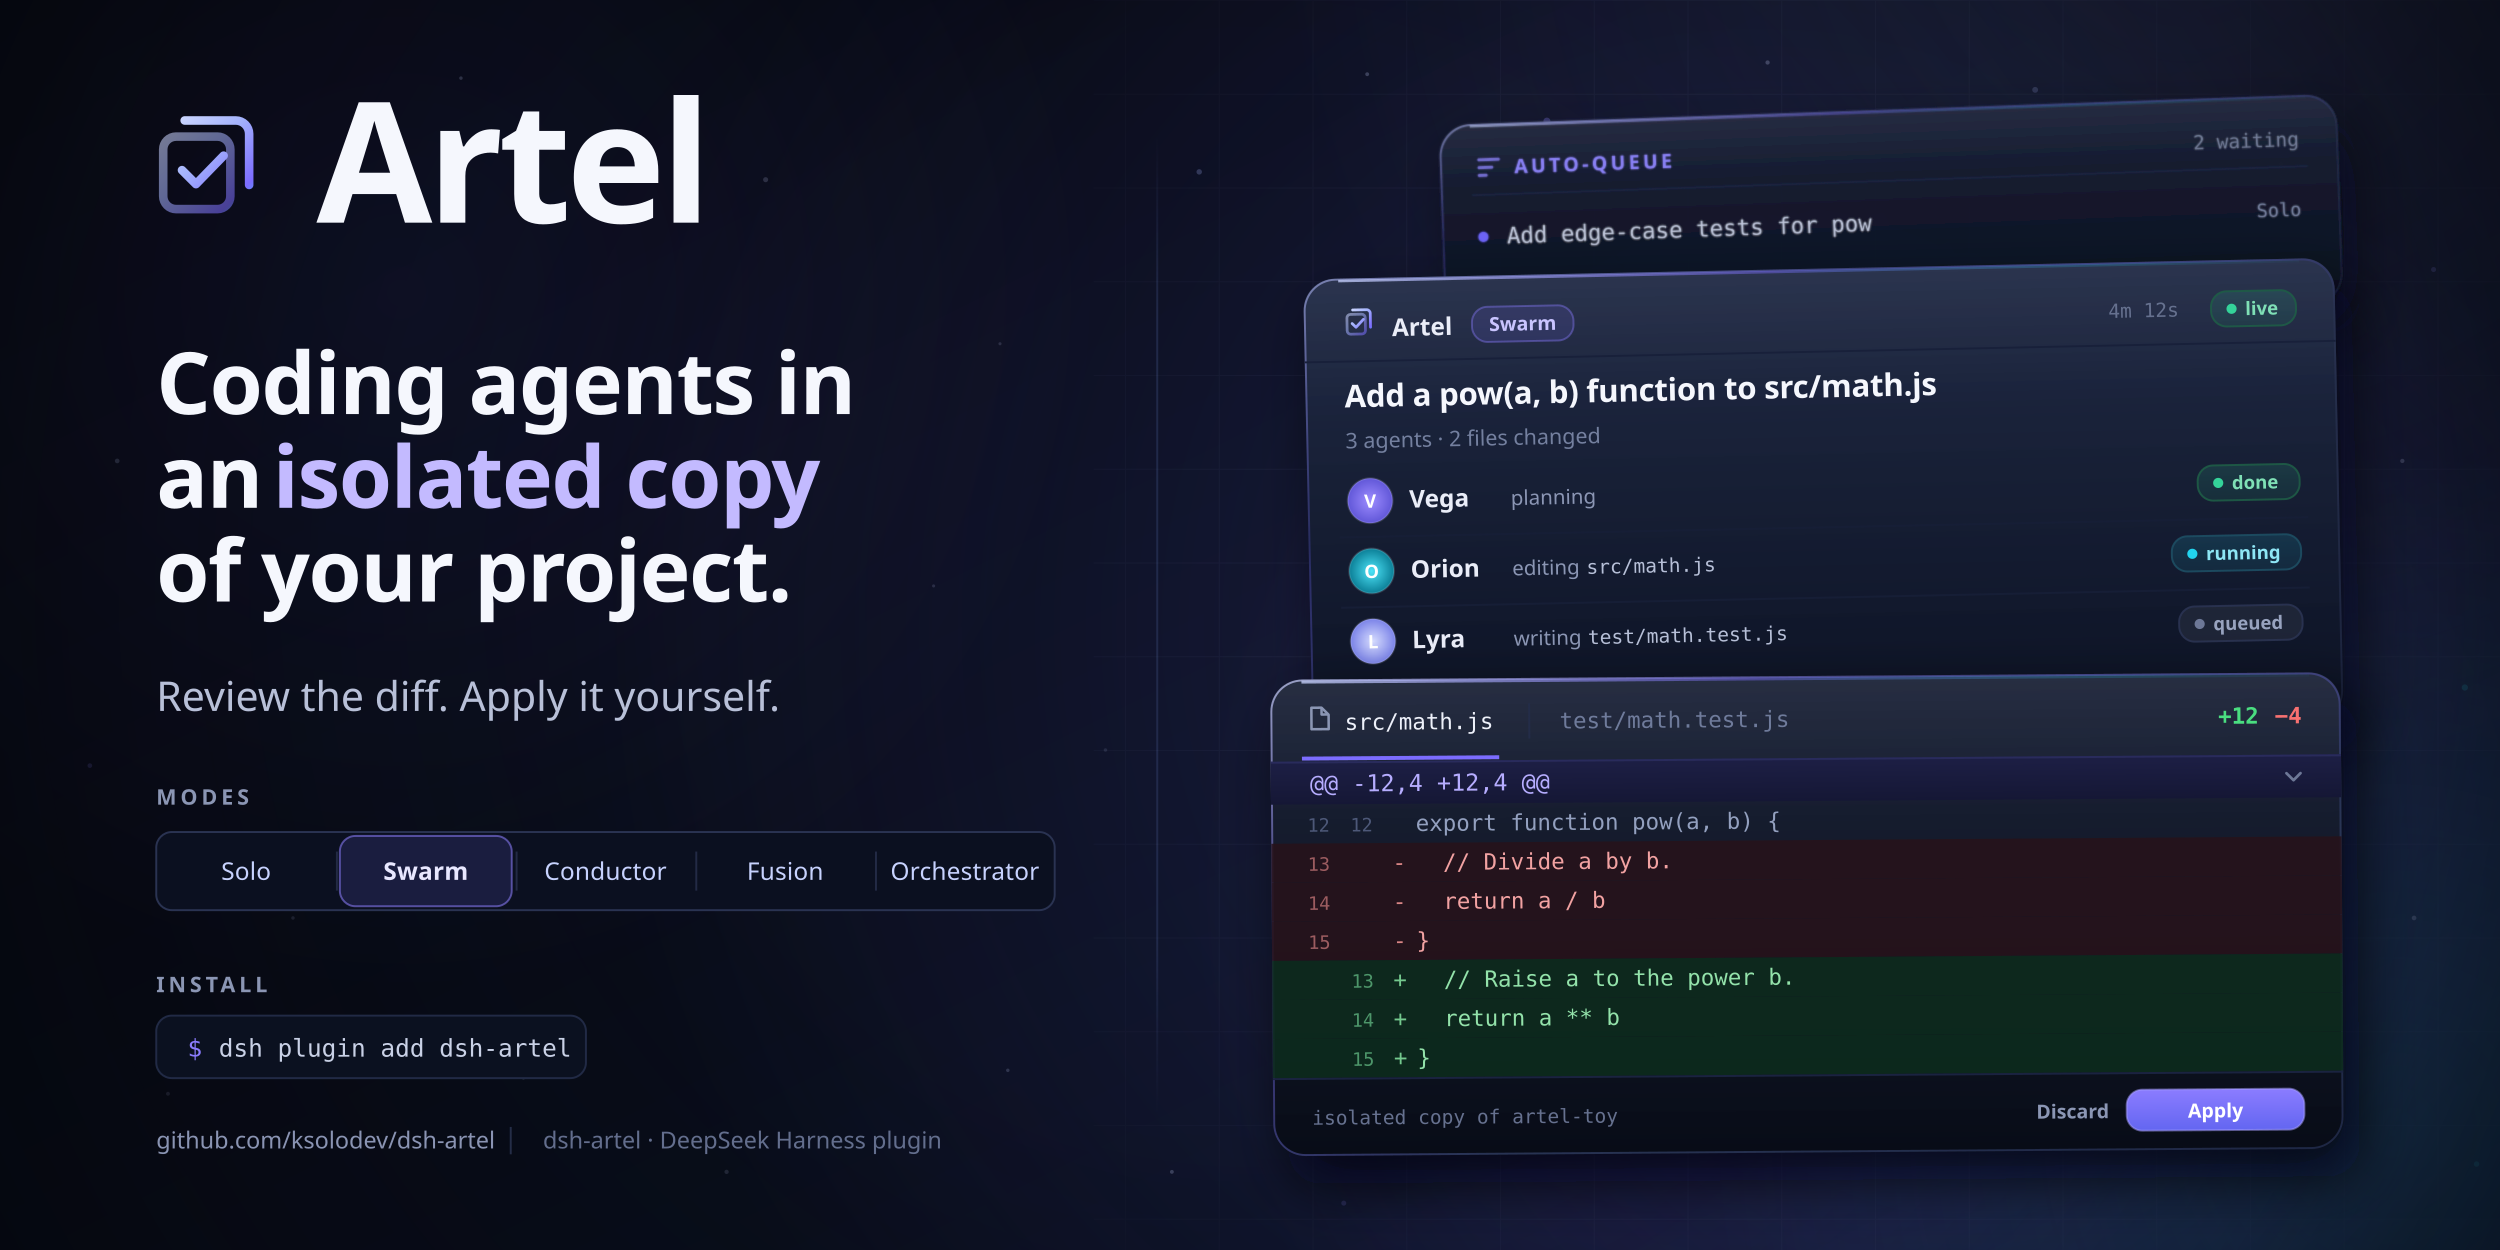
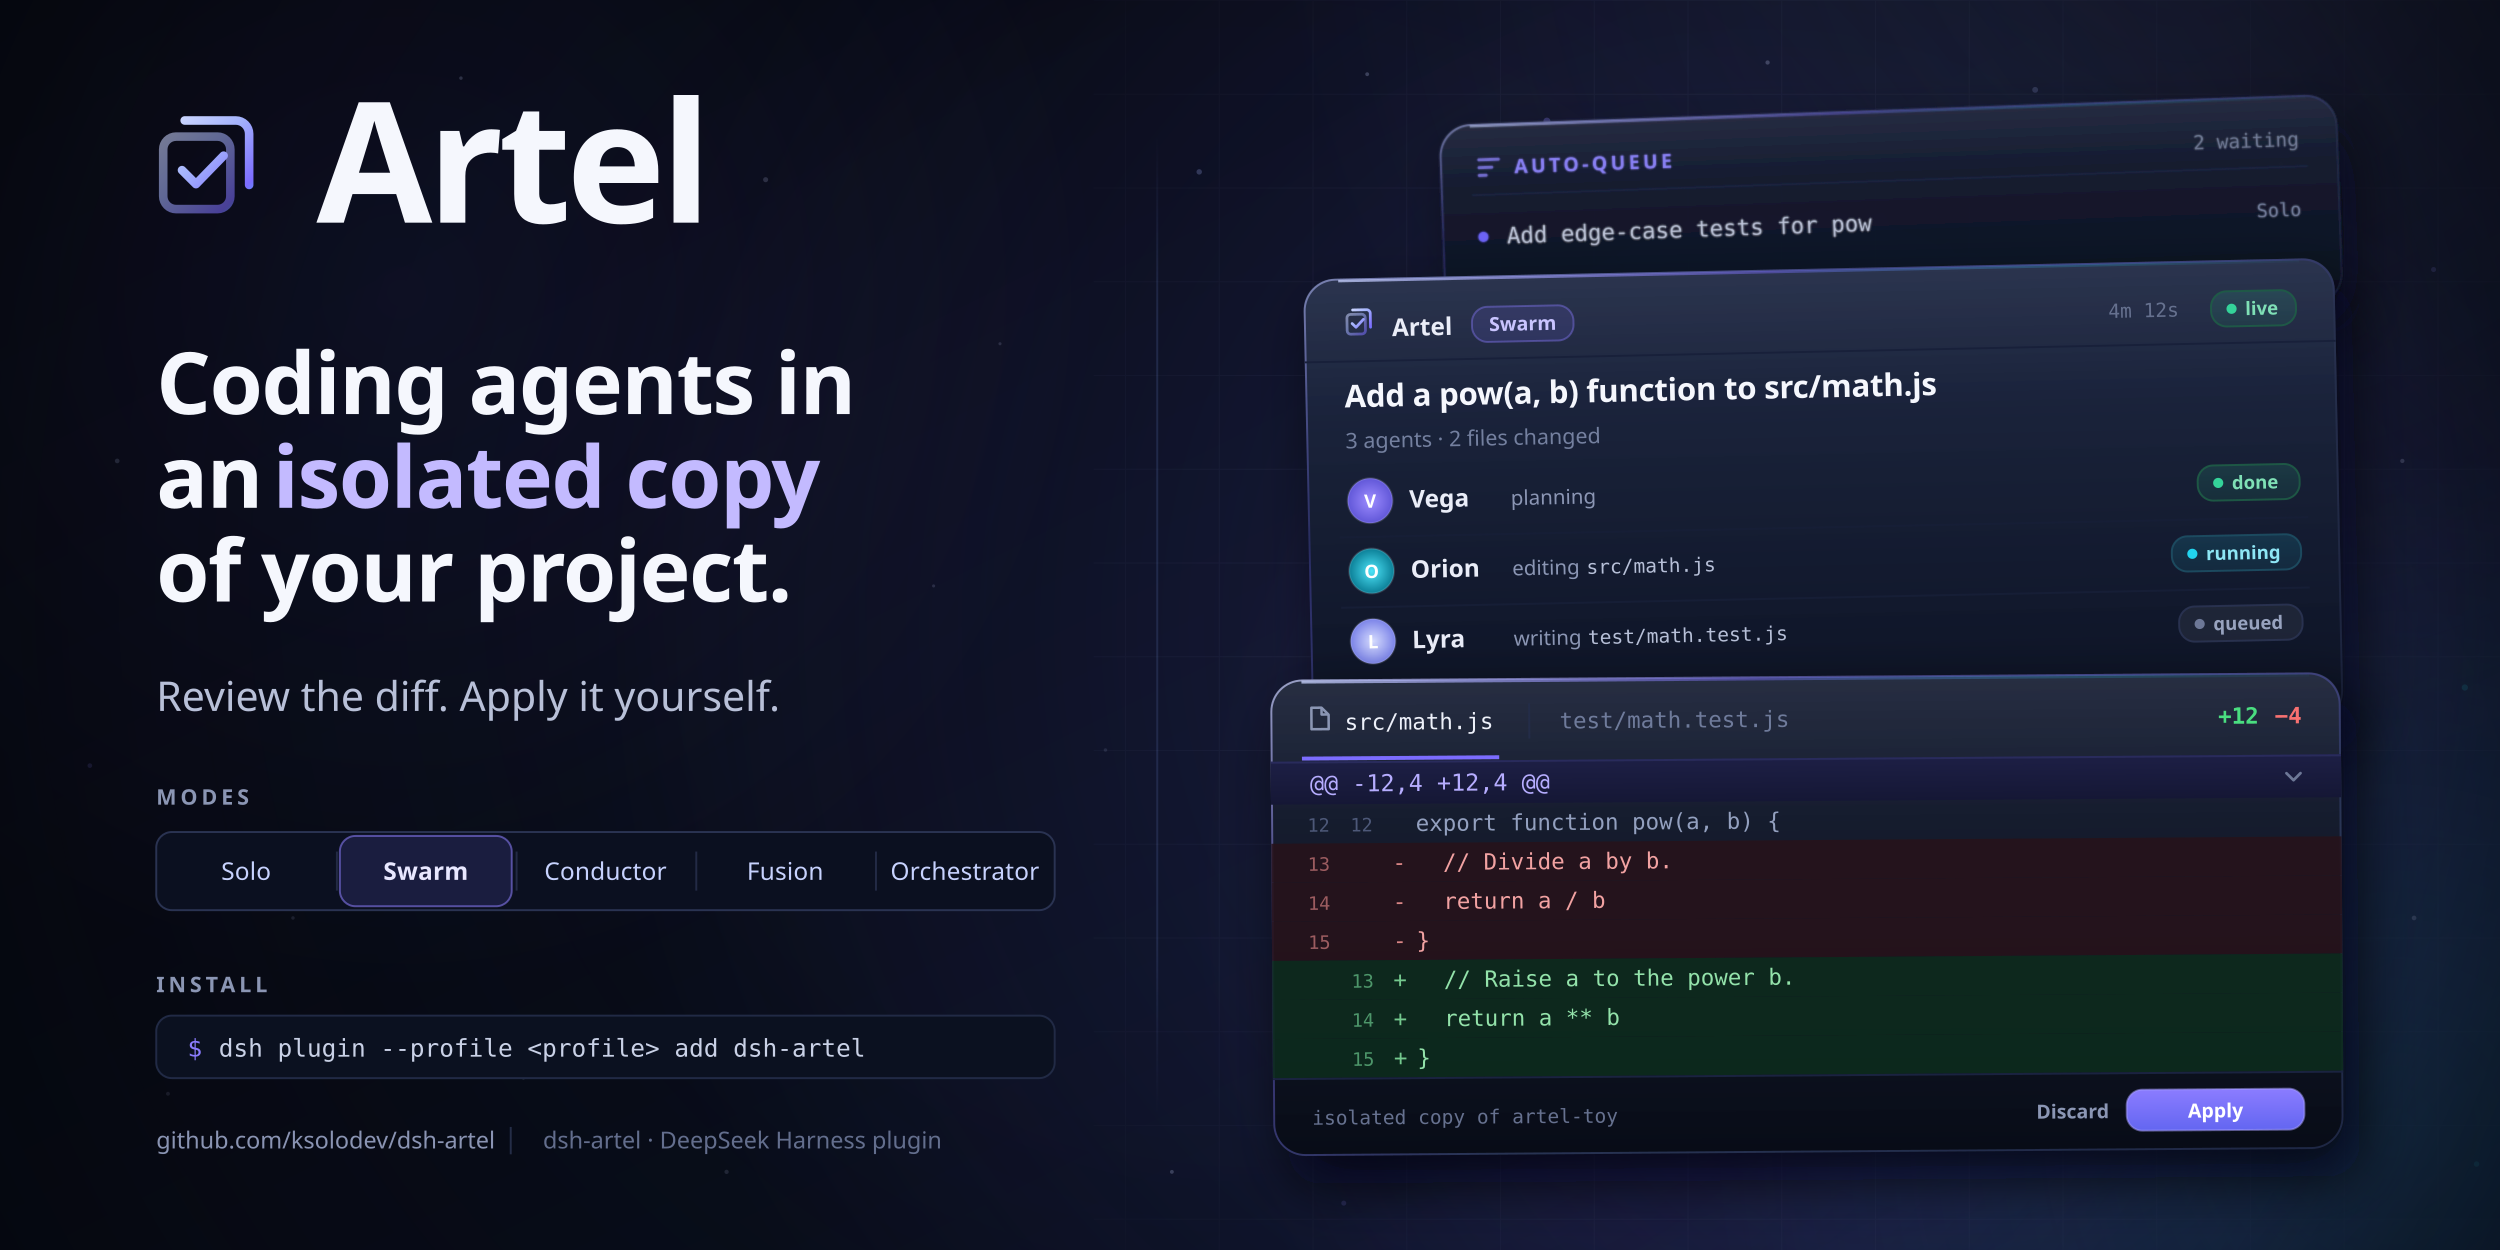
<svg xmlns="http://www.w3.org/2000/svg" width="1280" height="640" viewBox="0 0 1280 640" font-family="'Segoe UI', system-ui, -apple-system, sans-serif" role="img" aria-labelledby="ttl dsc">
  <defs>
    <linearGradient id="bg" x1="0" y1="0" x2="1" y2="1">
      <stop offset="0" stop-color="#05070d" />
      <stop offset="0.38" stop-color="#080b16" />
      <stop offset="0.72" stop-color="#0a0f1e" />
      <stop offset="1" stop-color="#0d1327" />
    </linearGradient>
    <radialGradient id="glowV" gradientUnits="userSpaceOnUse" cx="900" cy="320" r="600">
      <stop offset="0" stop-color="#6f66ff" stop-opacity="0.30" />
      <stop offset="0.42" stop-color="#6366f1" stop-opacity="0.11" />
      <stop offset="1" stop-color="#6366f1" stop-opacity="0" />
    </radialGradient>
    <radialGradient id="glowV2" gradientUnits="userSpaceOnUse" cx="1010" cy="455" r="400">
      <stop offset="0" stop-color="#7c6cff" stop-opacity="0.20" />
      <stop offset="1" stop-color="#7c6cff" stop-opacity="0" />
    </radialGradient>
    <radialGradient id="glowC" gradientUnits="userSpaceOnUse" cx="1225" cy="580" r="350">
      <stop offset="0" stop-color="#22d3ee" stop-opacity="0.15" />
      <stop offset="1" stop-color="#22d3ee" stop-opacity="0" />
    </radialGradient>
    <radialGradient id="glowT" gradientUnits="userSpaceOnUse" cx="1120" cy="-60" r="470">
      <stop offset="0" stop-color="#a5b4fc" stop-opacity="0.10" />
      <stop offset="1" stop-color="#a5b4fc" stop-opacity="0" />
    </radialGradient>
    <radialGradient id="glowL" gradientUnits="userSpaceOnUse" cx="205" cy="150" r="360">
      <stop offset="0" stop-color="#6d6bff" stop-opacity="0.10" />
      <stop offset="1" stop-color="#6d6bff" stop-opacity="0" />
    </radialGradient>
    <linearGradient id="sepG" gradientUnits="userSpaceOnUse" x1="0" y1="70" x2="0" y2="570">
      <stop offset="0" stop-color="#2e3a63" stop-opacity="0" />
      <stop offset="0.18" stop-color="#2e3a63" stop-opacity="0.55" />
      <stop offset="0.82" stop-color="#2e3a63" stop-opacity="0.55" />
      <stop offset="1" stop-color="#2e3a63" stop-opacity="0" />
    </linearGradient>
    <radialGradient id="vig" gradientUnits="userSpaceOnUse" cx="640" cy="300" r="780">
      <stop offset="0.35" stop-color="#020409" stop-opacity="0" />
      <stop offset="0.78" stop-color="#020409" stop-opacity="0.35" />
      <stop offset="1" stop-color="#020409" stop-opacity="0.66" />
    </radialGradient>
    <pattern id="grid" width="48" height="48" patternUnits="userSpaceOnUse">
      <path d="M48 0H0V48" fill="none" stroke="#8b96c9" stroke-width="1" />
    </pattern>
    <radialGradient id="gridFade" gradientUnits="userSpaceOnUse" cx="915" cy="320" r="540">
      <stop offset="0" stop-color="#ffffff" stop-opacity="0.9" />
      <stop offset="0.5" stop-color="#ffffff" stop-opacity="0.42" />
      <stop offset="1" stop-color="#ffffff" stop-opacity="0" />
    </radialGradient>
    <mask id="gridMask">
      <rect width="1280" height="640" fill="url(#gridFade)" />
    </mask>
    <linearGradient id="markGrad" gradientUnits="userSpaceOnUse" x1="2" y1="3" x2="21" y2="22">
      <stop offset="0" stop-color="#dbe3ff" />
      <stop offset="0.42" stop-color="#a5b4fc" />
      <stop offset="0.78" stop-color="#7c6cff" />
      <stop offset="1" stop-color="#22d3ee" />
    </linearGradient>
    <linearGradient id="lit" x1="0" y1="0" x2="0" y2="1">
      <stop offset="0" stop-color="#ffffff" stop-opacity="0.075" />
      <stop offset="0.3" stop-color="#ffffff" stop-opacity="0.016" />
      <stop offset="1" stop-color="#ffffff" stop-opacity="0" />
    </linearGradient>
    <linearGradient id="queueFill" x1="0" y1="0" x2="0" y2="1">
      <stop offset="0" stop-color="#141c33" />
      <stop offset="1" stop-color="#0a0f1d" />
    </linearGradient>
    <linearGradient id="mainFill" x1="0" y1="0" x2="0" y2="1">
      <stop offset="0" stop-color="#1a2440" />
      <stop offset="1" stop-color="#0c1223" />
    </linearGradient>
    <linearGradient id="diffFill" x1="0" y1="0" x2="0" y2="1">
      <stop offset="0" stop-color="#151d33" />
      <stop offset="1" stop-color="#080c17" />
    </linearGradient>
    <linearGradient id="edgeG" x1="0" y1="0" x2="1" y2="1">
      <stop offset="0" stop-color="#b9c1ff" stop-opacity="0.55" />
      <stop offset="0.28" stop-color="#6f66ff" stop-opacity="0.22" />
      <stop offset="0.55" stop-color="#2a3352" stop-opacity="0.75" />
      <stop offset="1" stop-color="#1d2540" stop-opacity="0.85" />
    </linearGradient>
    <linearGradient id="edgeG2" x1="0" y1="0" x2="1" y2="1">
      <stop offset="0" stop-color="#cdd3ff" stop-opacity="0.7" />
      <stop offset="0.3" stop-color="#7c6cff" stop-opacity="0.3" />
      <stop offset="0.6" stop-color="#2e3a5e" stop-opacity="0.85" />
      <stop offset="1" stop-color="#202a49" stop-opacity="0.9" />
    </linearGradient>
    <linearGradient id="rimH" x1="0" y1="0" x2="1" y2="0">
      <stop offset="0" stop-color="#c7d2fe" stop-opacity="0.75" />
      <stop offset="0.45" stop-color="#7c6cff" stop-opacity="0.42" />
      <stop offset="0.82" stop-color="#22d3ee" stop-opacity="0.16" />
      <stop offset="1" stop-color="#22d3ee" stop-opacity="0.03" />
    </linearGradient>
    <linearGradient id="btnFill" x1="0" y1="0" x2="0" y2="1">
      <stop offset="0" stop-color="#8b7cff" />
      <stop offset="1" stop-color="#6366f1" />
    </linearGradient>
    <radialGradient id="avV">
      <stop offset="0" stop-color="#9d8cff" />
      <stop offset="1" stop-color="#6157d8" />
    </radialGradient>
    <radialGradient id="avC">
      <stop offset="0" stop-color="#4de3f7" />
      <stop offset="1" stop-color="#0b7f97" />
    </radialGradient>
    <radialGradient id="avL">
      <stop offset="0" stop-color="#d6dcff" />
      <stop offset="1" stop-color="#7b83e8" />
    </radialGradient>
    <linearGradient id="palG" x1="0" y1="0" x2="0" y2="1">
      <stop offset="0" stop-color="#34d399" />
      <stop offset="1" stop-color="#1f8f68" />
    </linearGradient>
    <linearGradient id="palC" x1="0" y1="0" x2="0" y2="1">
      <stop offset="0" stop-color="#22d3ee" />
      <stop offset="1" stop-color="#1a8fa3" />
    </linearGradient>
    <linearGradient id="hunkFill" x1="0" y1="0" x2="0" y2="1">
      <stop offset="0" stop-color="#1d1f45" />
      <stop offset="1" stop-color="#151735" />
    </linearGradient>
    <filter id="soft" x="-45%" y="-45%" width="190%" height="190%">
      <feGaussianBlur stdDeviation="15" />
    </filter>
    <filter id="rimGlow" x="-10%" y="-80%" width="120%" height="260%">
      <feGaussianBlur stdDeviation="3.2" />
    </filter>
    <filter id="dof" x="-12%" y="-12%" width="124%" height="124%">
      <feGaussianBlur stdDeviation="0.55" />
    </filter>
    <filter id="soft2" x="-50%" y="-50%" width="200%" height="200%">
      <feGaussianBlur stdDeviation="34" />
    </filter>
  </defs>
  <rect width="1280" height="640" fill="url(#bg)" />
  <rect width="1280" height="640" fill="url(#glowV)" />
  <rect width="1280" height="640" fill="url(#glowV2)" />
  <rect width="1280" height="640" fill="url(#glowC)" />
  <rect width="1280" height="640" fill="url(#glowT)" />
  <rect width="1280" height="640" fill="url(#glowL)" />
  <rect x="592" y="70" width="1" height="500" fill="url(#sepG)" />
  <g mask="url(#gridMask)">
    <rect x="560" y="0" width="720" height="640" fill="url(#grid)" opacity="0.14" />
  </g>
  <g>
    <circle cx="118" cy="62" r="1.1" fill="#c7d2fe" opacity="0.33" />
    <circle cx="236" cy="40" r="0.9" fill="#c7d2fe" opacity="0.24" />
    <circle cx="392" cy="92" r="1.3" fill="#c7d2fe" opacity="0.18" />
    <circle cx="60" cy="236" r="1.2" fill="#c7d2fe" opacity="0.21" />
    <circle cx="512" cy="176" r="0.8" fill="#c7d2fe" opacity="0.15" />
    <circle cx="614" cy="88" r="1.4" fill="#a5b4fc" opacity="0.24" />
    <circle cx="700" cy="38" r="1.0" fill="#c7d2fe" opacity="0.24" />
    <circle cx="792" cy="62" r="1.8" fill="#8f86ff" opacity="0.30" />
    <circle cx="905" cy="32" r="1.1" fill="#c7d2fe" opacity="0.27" />
    <circle cx="1042" cy="46" r="1.5" fill="#a5b4fc" opacity="0.24" />
    <circle cx="1168" cy="84" r="1.0" fill="#c7d2fe" opacity="0.30" />
    <circle cx="1246" cy="138" r="1.3" fill="#8f86ff" opacity="0.21" />
    <circle cx="1230" cy="236" r="1.1" fill="#c7d2fe" opacity="0.27" />
    <circle cx="1262" cy="352" r="1.6" fill="#22d3ee" opacity="0.18" />
    <circle cx="1178" cy="402" r="0.9" fill="#c7d2fe" opacity="0.21" />
    <circle cx="1236" cy="470" r="1.2" fill="#c7d2fe" opacity="0.24" />
    <circle cx="1150" cy="512" r="1.0" fill="#a5b4fc" opacity="0.21" />
    <circle cx="1268" cy="596" r="1.4" fill="#22d3ee" opacity="0.15" />
    <circle cx="600" cy="600" r="1.0" fill="#c7d2fe" opacity="0.24" />
    <circle cx="688" cy="616" r="1.3" fill="#8f86ff" opacity="0.18" />
    <circle cx="516" cy="548" r="0.9" fill="#c7d2fe" opacity="0.18" />
    <circle cx="372" cy="600" r="1.1" fill="#c7d2fe" opacity="0.15" />
    <circle cx="268" cy="552" r="0.8" fill="#c7d2fe" opacity="0.18" />
    <circle cx="150" cy="470" r="0.9" fill="#c7d2fe" opacity="0.15" />
    <circle cx="46" cy="392" r="1.2" fill="#8f86ff" opacity="0.18" />
    <circle cx="86" cy="560" r="1.0" fill="#c7d2fe" opacity="0.15" />
    <circle cx="478" cy="300" r="0.8" fill="#c7d2fe" opacity="0.15" />
    <circle cx="566" cy="384" r="0.9" fill="#c7d2fe" opacity="0.12" />
  </g>
  <rect width="1280" height="640" fill="url(#vig)" />
  <g transform="translate(76 50) scale(2.75)" fill="none" stroke="url(#markGrad)" stroke-width="1.6" stroke-linecap="round" stroke-linejoin="round">
    <rect x="2.75" y="7.25" width="12.5" height="13.5" rx="2.4" opacity="0.55" />
    <path d="M6.75 4.25 h9.5 a2.5 2.5 0 0 1 2.5 2.5 v9.5" />
    <path d="M6.25 13.5 l2.6 2.6 L14 10.8" />
  </g>
  <text x="162" y="114" font-family="'Segoe UI', system-ui, -apple-system, sans-serif" font-size="86" font-weight="700" letter-spacing="-2.6" fill="#f5f7fd">Artel</text>
  <text x="80" y="212" font-family="'Segoe UI', system-ui, -apple-system, sans-serif" font-size="44" font-weight="600" letter-spacing="-0.7" fill="#f5f7fd">Coding agents in</text>
  <text x="80" y="260" font-family="'Segoe UI', system-ui, -apple-system, sans-serif" font-size="44" font-weight="600" letter-spacing="-0.7" fill="#f5f7fd">an </text>
  <text x="139.6" y="260" font-family="'Segoe UI', system-ui, -apple-system, sans-serif" font-size="44" font-weight="600" letter-spacing="-0.7" fill="#c3baff">isolated copy</text>
  <text x="80" y="308" font-family="'Segoe UI', system-ui, -apple-system, sans-serif" font-size="44" font-weight="600" letter-spacing="-0.7" fill="#f5f7fd">of your project.</text>
  <text x="80" y="364" font-family="'Segoe UI', system-ui, -apple-system, sans-serif" font-size="21" fill="#b8c0d8">Review the diff. Apply it yourself.</text>
  <text x="80" y="412" font-family="'Segoe UI', system-ui, -apple-system, sans-serif" font-size="11" font-weight="600" letter-spacing="2.0" fill="#8b96b4">MODES</text>
  <rect x="80" y="426" width="460" height="40" rx="8" fill="#0b1020" stroke="#2a3352" />
  <text x="126" y="450.5" font-family="'Segoe UI', system-ui, -apple-system, sans-serif" font-size="12.5" letter-spacing="0.1" text-anchor="middle" fill="#c7d2fe">Solo</text>
  <rect x="172" y="436" width="1" height="20" fill="#232a45" />
  <rect x="174" y="428" width="88" height="36" rx="8" fill="#7c6cff" fill-opacity="0.14" stroke="#8f80ff" stroke-opacity="0.55" />
  <text x="218" y="450.5" font-family="'Segoe UI', system-ui, -apple-system, sans-serif" font-size="12.5" font-weight="600" letter-spacing="0.1" text-anchor="middle" fill="#e8e7ff">Swarm</text>
  <rect x="264" y="436" width="1" height="20" fill="#232a45" />
  <text x="310" y="450.5" font-family="'Segoe UI', system-ui, -apple-system, sans-serif" font-size="12.5" letter-spacing="0.1" text-anchor="middle" fill="#c7d2fe">Conductor</text>
  <rect x="356" y="436" width="1" height="20" fill="#232a45" />
  <text x="402" y="450.5" font-family="'Segoe UI', system-ui, -apple-system, sans-serif" font-size="12.5" letter-spacing="0.1" text-anchor="middle" fill="#c7d2fe">Fusion</text>
  <rect x="448" y="436" width="1" height="20" fill="#232a45" />
  <text x="494" y="450.5" font-family="'Segoe UI', system-ui, -apple-system, sans-serif" font-size="12.5" letter-spacing="0.1" text-anchor="middle" fill="#c7d2fe">Orchestrator</text>
  <text x="80" y="508" font-family="'Segoe UI', system-ui, -apple-system, sans-serif" font-size="11" font-weight="600" letter-spacing="2.0" fill="#8b96b4">INSTALL</text>
-   <rect x="80" y="520" width="220" height="32" rx="8" fill="#0b1120" stroke="#212a45" />
+   <rect x="80" y="520" width="460" height="32" rx="8" fill="#0b1120" stroke="#212a45" />
  <text x="96" y="541" font-family="'Cascadia Code', Consolas, ui-monospace, monospace" font-size="12.5" fill="#8b7cff">$</text>
-   <text x="112" y="541" font-family="'Cascadia Code', Consolas, ui-monospace, monospace" font-size="12.5" fill="#c9d1e6">dsh plugin add dsh-artel</text>
+   <text x="112" y="541" font-family="'Cascadia Code', Consolas, ui-monospace, monospace" font-size="12.5" fill="#c9d1e6">dsh plugin --profile &lt;profile&gt; add dsh-artel</text>
  <text x="80" y="588" font-family="'Segoe UI', system-ui, -apple-system, sans-serif" font-size="12" fill="#8a94b3">github.com/ksolodev/dsh-artel</text>
  <rect x="261" y="577" width="1" height="14" fill="#242d47" />
  <text x="278" y="588" font-family="'Segoe UI', system-ui, -apple-system, sans-serif" font-size="12" fill="#636e8d">dsh-artel · DeepSeek Harness plugin</text>
  <g filter="url(#dof)" opacity="0.96">
    <g transform="translate(968.25 110) rotate(-2) translate(-230 -54)">
      <rect x="8" y="14" width="460" height="108" rx="16" fill="#01030a" opacity="0.5" filter="url(#soft)" />
      <rect width="460" height="108" rx="16" fill="url(#queueFill)" />
      <rect width="460" height="108" rx="16" fill="url(#lit)" />
      <rect x="0.5" y="0.5" width="459" height="107" rx="16" fill="none" stroke="url(#edgeG)" />
      <g opacity="0.8">
        <rect x="16" y="0.6" width="428" height="1.2" fill="url(#rimH)" />
      </g>
      <g stroke="#8f86ff" stroke-width="1.5" stroke-linecap="round" opacity="0.8">
        <path d="M20 18.5h10" />
        <path d="M20 22.5h6.5" />
        <path d="M20 26.5h3.5" />
      </g>
      <text x="38" y="26" font-family="'Segoe UI', system-ui, -apple-system, sans-serif" font-size="10" font-weight="600" letter-spacing="1.7" fill="#8f86ff">AUTO-QUEUE</text>
      <text x="440" y="26" font-family="'Cascadia Code', Consolas, ui-monospace, monospace" font-size="10" text-anchor="end" fill="#78839f">2 waiting</text>
      <rect x="16" y="36" width="428" height="1" fill="#1a2340" />
      <circle cx="21" cy="58" r="2.6" fill="#6f66ff" />
      <text x="33" y="61.8" font-family="'Cascadia Code', Consolas, ui-monospace, monospace" font-size="11.5" fill="#c9d0e4">Add edge-case tests for pow</text>
      <text x="440" y="61.8" font-family="'Cascadia Code', Consolas, ui-monospace, monospace" font-size="9.5" text-anchor="end" fill="#7d88a8">Solo</text>
    </g>
  </g>
  <g transform="translate(933.57 256.5) rotate(-1.2) translate(-264 -119)">
    <rect x="8" y="14" width="528" height="238" rx="16" fill="#01030a" opacity="0.68" filter="url(#soft)" />
    <rect width="528" height="238" rx="16" fill="url(#mainFill)" />
    <rect width="528" height="238" rx="16" fill="url(#lit)" />
    <rect x="0.5" y="0.5" width="527" height="237" rx="16" fill="none" stroke="url(#edgeG)" />
    <rect x="18" y="0.6" width="492" height="1.3" fill="url(#rimH)" />
    <g transform="translate(20 13) scale(0.75)" fill="none" stroke="url(#markGrad)" stroke-width="1.9" stroke-linecap="round" stroke-linejoin="round">
      <rect x="2.75" y="7.25" width="12.5" height="13.5" rx="2.4" opacity="0.55" />
      <path d="M6.75 4.25 h9.5 a2.5 2.5 0 0 1 2.5 2.5 v9.5" />
      <path d="M6.25 13.5 l2.6 2.6 L14 10.8" />
    </g>
    <text x="45" y="30" font-family="'Segoe UI', system-ui, -apple-system, sans-serif" font-size="12.5" font-weight="600" fill="#eaedf8">Artel</text>
    <rect x="86" y="16" width="52" height="18" rx="8" fill="#7c6cff" fill-opacity="0.14" stroke="#8b7cff" stroke-opacity="0.4" />
    <text x="112" y="28.5" font-family="'Segoe UI', system-ui, -apple-system, sans-serif" font-size="10" font-weight="600" text-anchor="middle" fill="#c9c4ff">Swarm</text>
    <rect x="464.5" y="16" width="43.5" height="18" rx="8" fill="url(#palG)" fill-opacity="0.14" stroke="#1e5c46" stroke-opacity="0.9" />
    <circle cx="475" cy="25" r="2.6" fill="#34d399" />
    <text x="482" y="28.4" font-family="'Segoe UI', system-ui, -apple-system, sans-serif" font-size="9.5" font-weight="600" fill="#7fe0b6">live</text>
    <text x="448" y="28.4" font-family="'Cascadia Code', Consolas, ui-monospace, monospace" font-size="10" text-anchor="end" fill="#66718f">4m 12s</text>
    <rect x="0" y="42" width="528" height="1" fill="#18203a" />
    <text x="20" y="66" font-family="'Segoe UI', system-ui, -apple-system, sans-serif" font-size="16" font-weight="600" letter-spacing="-0.15" fill="#f5f7fd">Add a pow(a, b) function to src/math.js</text>
    <text x="20" y="87" font-family="'Segoe UI', system-ui, -apple-system, sans-serif" font-size="11" fill="#74809f">3 agents · 2 files changed</text>
    <circle cx="32" cy="114" r="11.5" fill="url(#avV)" />
    <circle cx="32" cy="114" r="11.5" fill="none" stroke="#ffffff" stroke-opacity="0.14" />
    <text x="32" y="117.6" font-family="'Segoe UI', system-ui, -apple-system, sans-serif" font-size="9.5" font-weight="700" text-anchor="middle" fill="#ffffff">V</text>
    <text x="52" y="118" font-family="'Segoe UI', system-ui, -apple-system, sans-serif" font-size="12.5" font-weight="600" fill="#eaedf8">Vega</text>
    <text x="104" y="117.8" font-family="'Segoe UI', system-ui, -apple-system, sans-serif" font-size="10.5" fill="#8b96b4">planning</text>
    <rect x="455.8" y="105" width="52.2" height="18" rx="8" fill="url(#palG)" fill-opacity="0.14" stroke="#1e5c46" stroke-opacity="0.9" />
    <circle cx="466.3" cy="114" r="2.6" fill="#34d399" />
    <text x="473.3" y="117.4" font-family="'Segoe UI', system-ui, -apple-system, sans-serif" font-size="9.5" font-weight="600" fill="#7fe0b6">done</text>
    <rect x="16" y="132" width="496" height="1" fill="#161e36" />
    <circle cx="32" cy="150" r="11.5" fill="url(#avC)" />
    <circle cx="32" cy="150" r="11.5" fill="none" stroke="#ffffff" stroke-opacity="0.14" />
    <text x="32" y="153.6" font-family="'Segoe UI', system-ui, -apple-system, sans-serif" font-size="9.5" font-weight="700" text-anchor="middle" fill="#ffffff">O</text>
    <text x="52" y="154" font-family="'Segoe UI', system-ui, -apple-system, sans-serif" font-size="12.5" font-weight="600" fill="#eaedf8">Orion</text>
    <text x="104" y="153.8" font-family="'Segoe UI', system-ui, -apple-system, sans-serif" font-size="10.5" fill="#8b96b4">editing</text>
    <text x="142" y="153.8" font-family="'Cascadia Code', Consolas, ui-monospace, monospace" font-size="10" fill="#b7c0d8">src/math.js</text>
    <rect x="441.8" y="141" width="66.2" height="18" rx="8" fill="url(#palC)" fill-opacity="0.14" stroke="#1d4e63" stroke-opacity="0.9" />
    <circle cx="452.3" cy="150" r="2.6" fill="#22d3ee" />
    <text x="459.3" y="153.4" font-family="'Segoe UI', system-ui, -apple-system, sans-serif" font-size="9.5" font-weight="600" fill="#8ee6f5">running</text>
    <rect x="16" y="168" width="496" height="1" fill="#161e36" />
    <circle cx="32" cy="186" r="11.5" fill="url(#avL)" />
    <circle cx="32" cy="186" r="11.5" fill="none" stroke="#ffffff" stroke-opacity="0.14" />
    <text x="32" y="189.6" font-family="'Segoe UI', system-ui, -apple-system, sans-serif" font-size="9.5" font-weight="700" text-anchor="middle" fill="#ffffff">L</text>
    <text x="52" y="190" font-family="'Segoe UI', system-ui, -apple-system, sans-serif" font-size="12.5" font-weight="600" fill="#eaedf8">Lyra</text>
    <text x="104" y="189.8" font-family="'Segoe UI', system-ui, -apple-system, sans-serif" font-size="10.5" fill="#8b96b4">writing</text>
    <text x="142" y="189.8" font-family="'Cascadia Code', Consolas, ui-monospace, monospace" font-size="10" fill="#b7c0d8">test/math.test.js</text>
    <rect x="444.8" y="177" width="63.2" height="18" rx="8" fill="#ffffff" fill-opacity="0.06" stroke="#2b3452" stroke-opacity="0.9" />
    <circle cx="455.3" cy="186" r="2.6" fill="#6d7897" />
    <text x="462.3" y="189.4" font-family="'Segoe UI', system-ui, -apple-system, sans-serif" font-size="9.5" font-weight="600" fill="#98a3bf">queued</text>
  </g>
  <g transform="translate(925.16 468.1) rotate(-0.4) translate(-274 -122)">
    <rect x="8" y="14" width="548" height="244" rx="16" fill="#01030a" opacity="0.78" filter="url(#soft)" />
    <rect width="548" height="244" rx="16" fill="url(#diffFill)" />
    <rect width="548" height="244" rx="16" fill="url(#lit)" />
    <rect x="0.5" y="0.5" width="547" height="243" rx="16" fill="none" stroke="url(#edgeG2)" />
    <rect x="16" y="0.6" width="516" height="1.5" fill="url(#rimH)" />
    <g fill="none" stroke="#8b96b4" stroke-width="1.3" stroke-linejoin="round">
      <path d="M21 14.5h5.2l3.6 3.6v7.4h-8.8z" />
      <path d="M26.2 14.5V18h3.6" />
    </g>
    <text x="38" y="26" font-family="'Cascadia Code', Consolas, ui-monospace, monospace" font-size="11.5" fill="#eef1fa">src/math.js</text>
    <rect x="16" y="39.5" width="101" height="2" fill="#7c6cff" />
    <rect x="132" y="13" width="1" height="18" fill="#232c48" />
    <text x="148" y="26" font-family="'Cascadia Code', Consolas, ui-monospace, monospace" font-size="11.5" fill="#6f7b9b">test/math.test.js</text>
    <text x="506" y="26" font-family="'Cascadia Code', Consolas, ui-monospace, monospace" font-size="11.5" font-weight="700" text-anchor="end" fill="#4ade80">+12</text>
    <text x="528" y="26" font-family="'Cascadia Code', Consolas, ui-monospace, monospace" font-size="11.5" font-weight="700" text-anchor="end" fill="#f87171">−4</text>
    <rect x="0" y="42" width="548" height="22" fill="url(#hunkFill)" />
    <rect x="0" y="42" width="548" height="1" fill="#2a2c5e" opacity="0.9" />
    <text x="20" y="57.5" font-family="'Cascadia Code', Consolas, ui-monospace, monospace" font-size="12" fill="#b6adff">@@ -12,4 +12,4 @@</text>
    <path d="M520 51.5l3.6 3.6 3.6-3.6" fill="none" stroke="#6d7897" stroke-width="1.4" stroke-linecap="round" stroke-linejoin="round" />
    <text x="30" y="78" font-family="'Cascadia Code', Consolas, ui-monospace, monospace" font-size="9.5" text-anchor="end" fill="#4d5878">12</text>
    <text x="52" y="78" font-family="'Cascadia Code', Consolas, ui-monospace, monospace" font-size="9.5" text-anchor="end" fill="#4d5878">12</text>
    <text x="74" y="78" font-family="'Cascadia Code', Consolas, ui-monospace, monospace" font-size="11.5" fill="#93a0bf" xml:space="preserve">export function pow(a, b) {</text>
    <rect x="0" y="84" width="548" height="20" fill="#26121a" opacity="0.88" />
    <text x="30" y="98" font-family="'Cascadia Code', Consolas, ui-monospace, monospace" font-size="9.5" text-anchor="end" fill="#9c5c60">13</text>
    <text x="62" y="98" font-family="'Cascadia Code', Consolas, ui-monospace, monospace" font-size="11.5" fill="#d98585">-</text>
    <text x="74" y="98" font-family="'Cascadia Code', Consolas, ui-monospace, monospace" font-size="11.5" fill="#f2a2a2" xml:space="preserve">  // Divide a by b.</text>
    <rect x="0" y="104" width="548" height="20" fill="#26121a" opacity="0.88" />
    <text x="30" y="118" font-family="'Cascadia Code', Consolas, ui-monospace, monospace" font-size="9.5" text-anchor="end" fill="#9c5c60">14</text>
    <text x="62" y="118" font-family="'Cascadia Code', Consolas, ui-monospace, monospace" font-size="11.5" fill="#d98585">-</text>
    <text x="74" y="118" font-family="'Cascadia Code', Consolas, ui-monospace, monospace" font-size="11.5" fill="#f2a2a2" xml:space="preserve">  return a / b</text>
    <rect x="0" y="124" width="548" height="20" fill="#26121a" opacity="0.88" />
    <text x="30" y="138" font-family="'Cascadia Code', Consolas, ui-monospace, monospace" font-size="9.5" text-anchor="end" fill="#9c5c60">15</text>
    <text x="62" y="138" font-family="'Cascadia Code', Consolas, ui-monospace, monospace" font-size="11.5" fill="#d98585">-</text>
    <text x="74" y="138" font-family="'Cascadia Code', Consolas, ui-monospace, monospace" font-size="11.5" fill="#f2a2a2" xml:space="preserve">}</text>
    <rect x="0" y="144" width="548" height="20" fill="#0d2b1c" opacity="0.88" />
    <text x="52" y="158" font-family="'Cascadia Code', Consolas, ui-monospace, monospace" font-size="9.5" text-anchor="end" fill="#4d966a">13</text>
    <text x="62" y="158" font-family="'Cascadia Code', Consolas, ui-monospace, monospace" font-size="11.5" fill="#74c98e">+</text>
    <text x="74" y="158" font-family="'Cascadia Code', Consolas, ui-monospace, monospace" font-size="11.5" fill="#93e2aa" xml:space="preserve">  // Raise a to the power b.</text>
    <rect x="0" y="164" width="548" height="20" fill="#0d2b1c" opacity="0.88" />
    <text x="52" y="178" font-family="'Cascadia Code', Consolas, ui-monospace, monospace" font-size="9.5" text-anchor="end" fill="#4d966a">14</text>
    <text x="62" y="178" font-family="'Cascadia Code', Consolas, ui-monospace, monospace" font-size="11.5" fill="#74c98e">+</text>
    <text x="74" y="178" font-family="'Cascadia Code', Consolas, ui-monospace, monospace" font-size="11.5" fill="#93e2aa" xml:space="preserve">  return a ** b</text>
    <rect x="0" y="184" width="548" height="20" fill="#0d2b1c" opacity="0.88" />
    <text x="52" y="198" font-family="'Cascadia Code', Consolas, ui-monospace, monospace" font-size="9.5" text-anchor="end" fill="#4d966a">15</text>
    <text x="62" y="198" font-family="'Cascadia Code', Consolas, ui-monospace, monospace" font-size="11.5" fill="#74c98e">+</text>
    <text x="74" y="198" font-family="'Cascadia Code', Consolas, ui-monospace, monospace" font-size="11.5" fill="#93e2aa" xml:space="preserve">}</text>
    <rect x="0" y="204" width="548" height="1" fill="#1a2340" />
    <text x="20" y="228" font-family="'Cascadia Code', Consolas, ui-monospace, monospace" font-size="10" fill="#66718f">isolated copy of artel-toy</text>
    <text x="428" y="227.5" font-family="'Segoe UI', system-ui, -apple-system, sans-serif" font-size="10" font-weight="600" text-anchor="end" fill="#8b96b4">Discard</text>
    <rect x="437" y="213" width="91" height="21" rx="8" fill="url(#btnFill)" />
    <rect x="437" y="213" width="91" height="21" rx="8" fill="none" stroke="#a9a0ff" stroke-opacity="0.5" />
    <text x="482.5" y="227.5" font-family="'Segoe UI', system-ui, -apple-system, sans-serif" font-size="10" font-weight="600" text-anchor="middle" fill="#ffffff">Apply</text>
  </g>
</svg>
